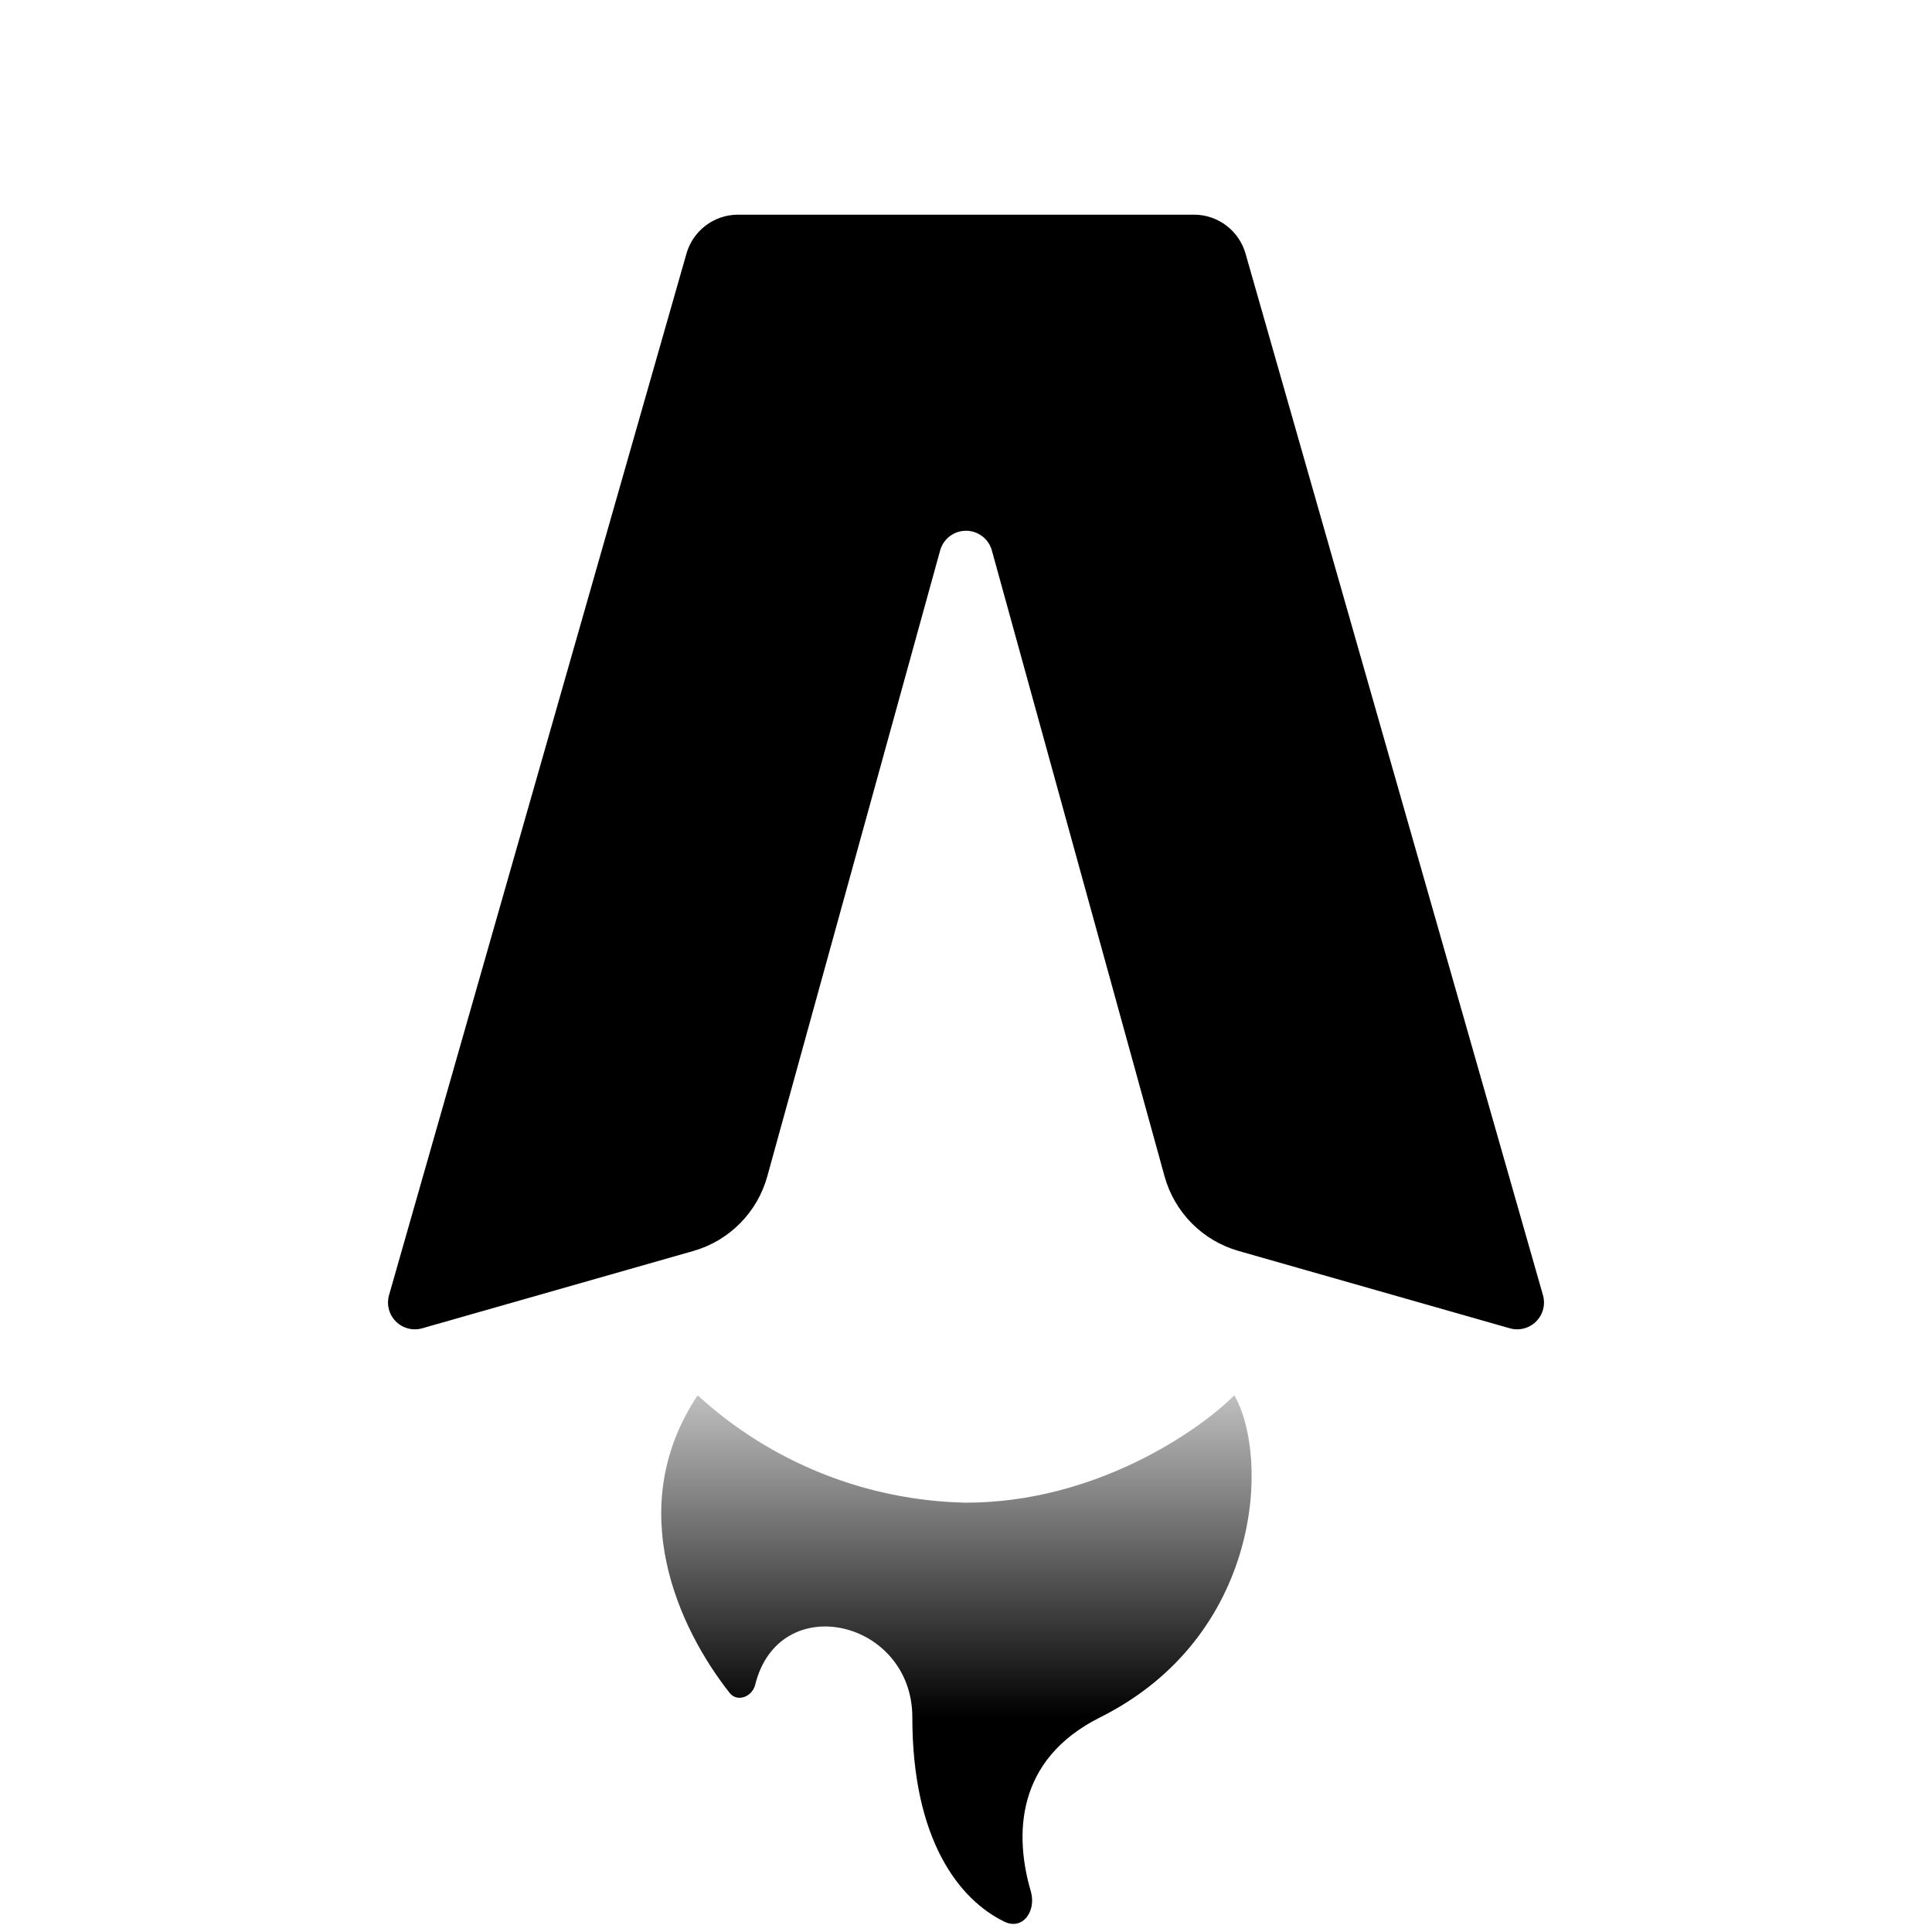
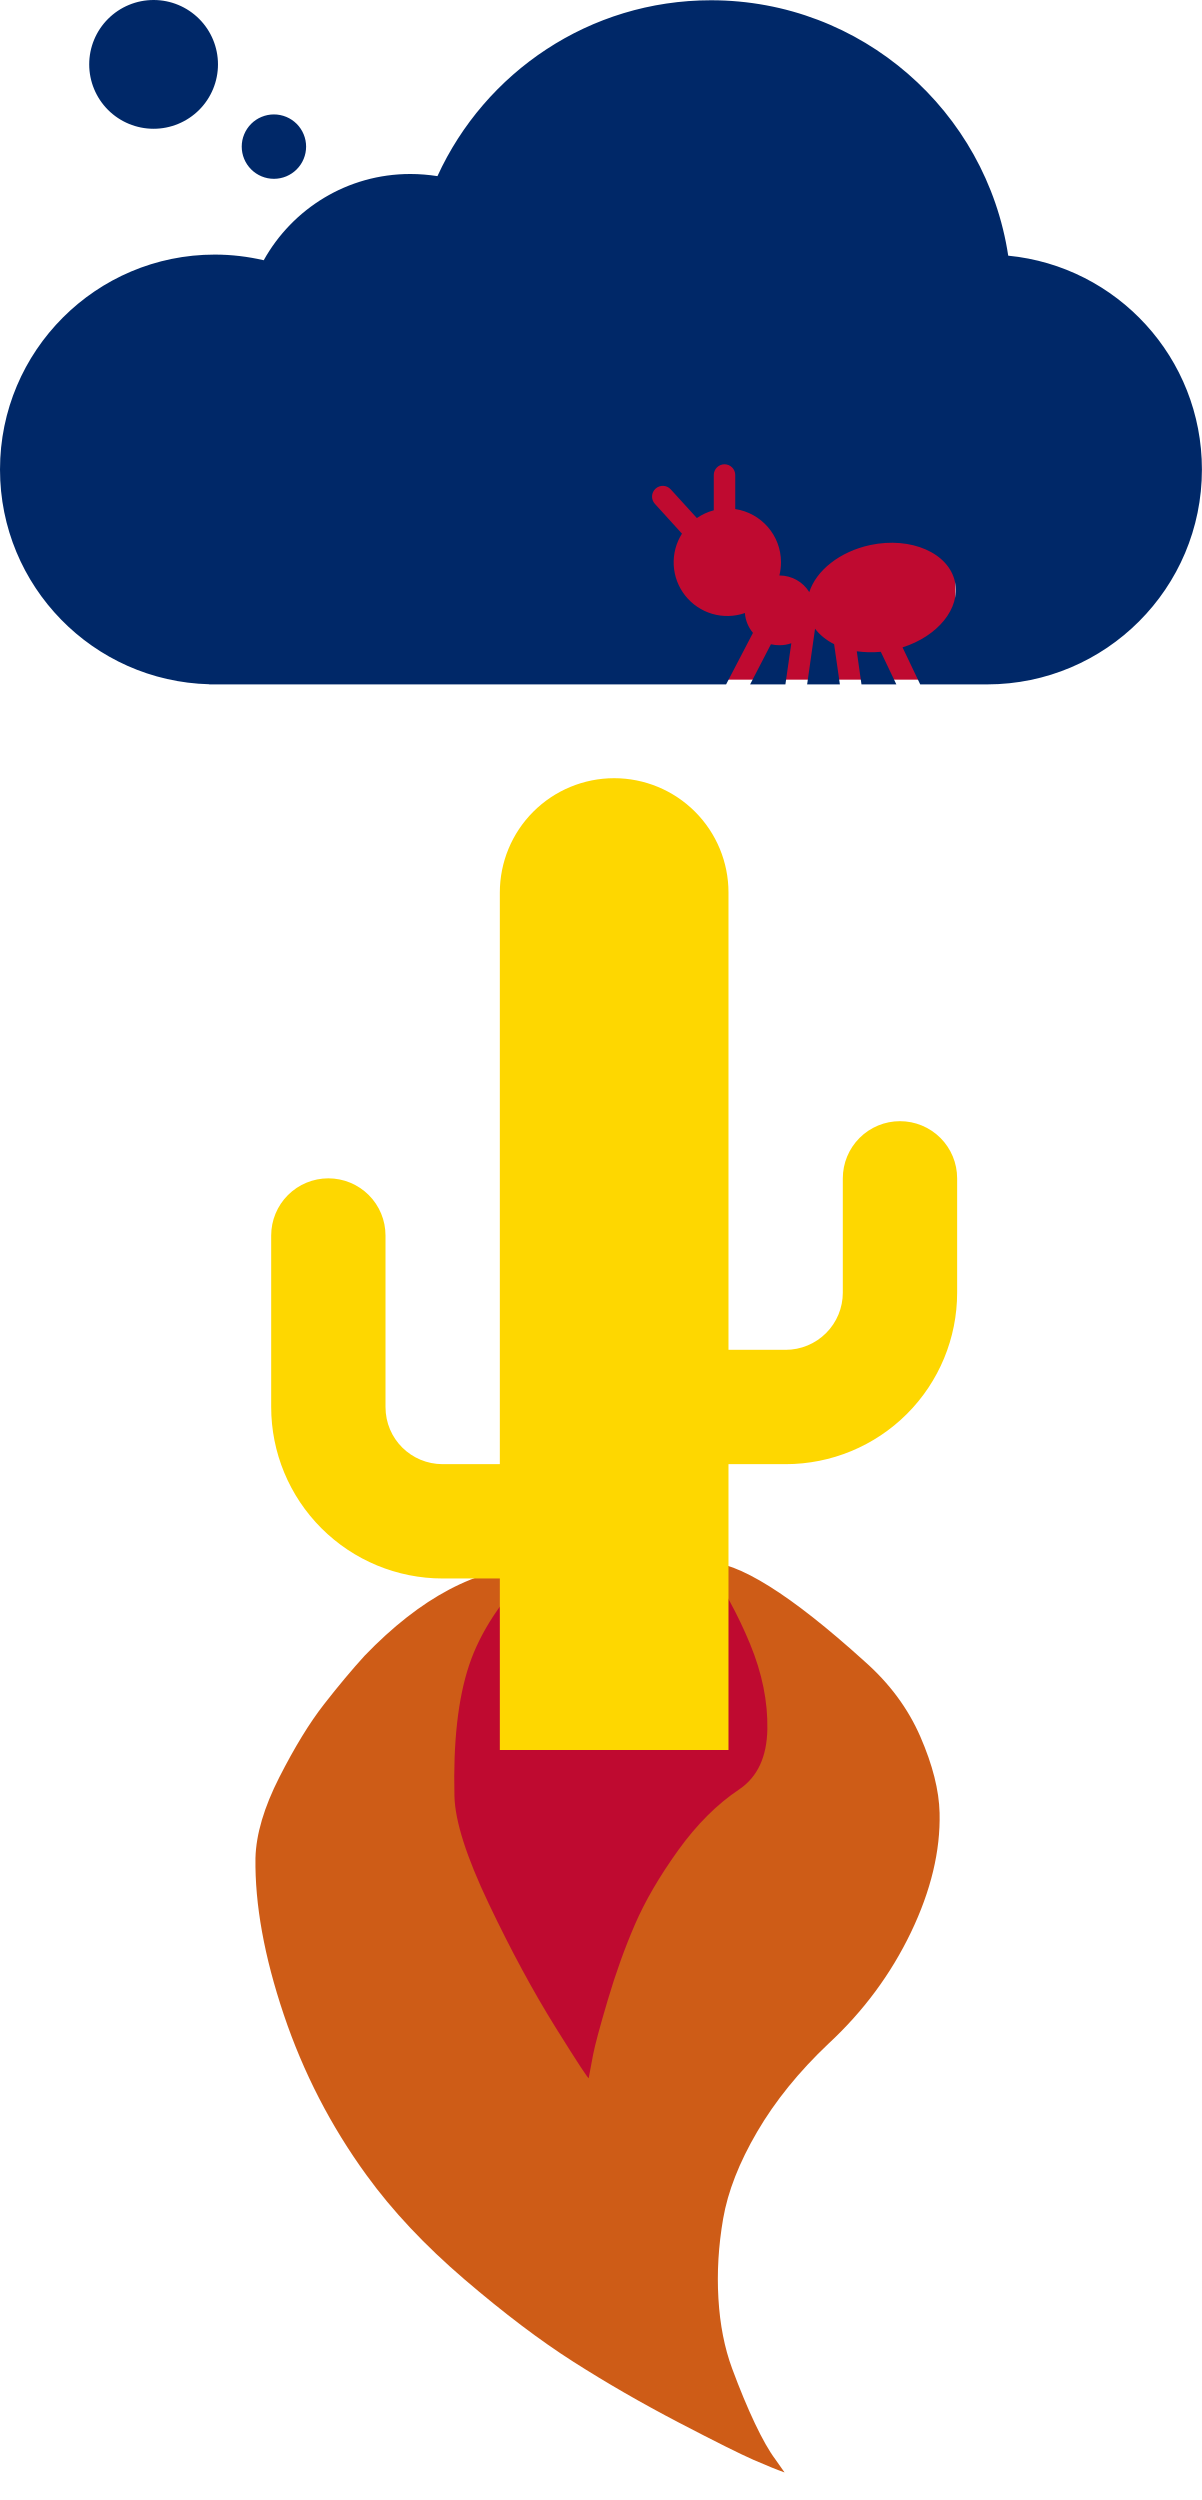
- <svg xmlns="http://www.w3.org/2000/svg" fill="none" viewBox="0 0 36 36">
-   <path fill="#000" d="M22.25 4h-8.5a1 1 0 0 0-.96.73l-5.54 19.4a.5.5 0 0 0 .62.62l5.05-1.44a2 2 0 0 0 1.38-1.4l3.22-11.66a.5.5 0 0 1 .96 0l3.22 11.67a2 2 0 0 0 1.38 1.39l5.05 1.44a.5.5 0 0 0 .62-.62l-5.54-19.4a1 1 0 0 0-.96-.73Z" />
-   <path fill="url(#gradient)" d="M18 28a7.63 7.63 0 0 1-5-2c-1.4 2.1-.35 4.35.6 5.55.14.17.41.07.47-.15.44-1.8 2.93-1.22 2.93.6 0 2.28.87 3.4 1.72 3.81.34.16.59-.2.49-.56-.31-1.05-.29-2.46 1.29-3.25 3-1.5 3.17-4.83 2.5-6-.67.67-2.6 2-5 2Z" />
+ <svg xmlns="http://www.w3.org/2000/svg" width="50" height="104" viewBox="0 0 50 104" fill="none">
+   <g clip-path="url(#clip0_311_18)">
+     <rect x="18.646" y="66.268" width="13.489" height="20.233" fill="#BF0A30" />
+     <path d="M15.167 68.88C17.505 66.451 19.859 65.208 22.23 65.15C20.88 66.517 19.974 67.892 19.514 69.275C19.053 70.658 18.85 72.473 18.905 74.72C18.93 75.758 19.405 77.247 20.33 79.189C21.254 81.132 22.18 82.845 23.105 84.33C24.031 85.815 24.493 86.52 24.491 86.446C24.535 86.198 24.595 85.875 24.672 85.478C24.748 85.081 24.952 84.322 25.283 83.202C25.614 82.082 25.991 81.035 26.412 80.061C26.833 79.087 27.432 78.059 28.208 76.977C28.985 75.896 29.836 75.047 30.76 74.432C31.513 73.919 31.901 73.088 31.922 71.938C31.944 70.789 31.705 69.608 31.206 68.397C30.707 67.186 30.086 66.046 29.343 64.977C30.677 64.944 32.885 66.324 35.968 69.115C37.004 70.029 37.776 71.073 38.287 72.246C38.797 73.42 39.064 74.476 39.087 75.415C39.125 76.996 38.727 78.655 37.892 80.393C37.057 82.13 35.915 83.672 34.465 85.017C33.233 86.184 32.243 87.406 31.496 88.685C30.749 89.963 30.278 91.167 30.083 92.296C29.888 93.426 29.822 94.533 29.886 95.619C29.949 96.705 30.14 97.676 30.457 98.533C30.775 99.391 31.09 100.149 31.402 100.809C31.715 101.468 31.999 101.968 32.254 102.308L32.638 102.854C32.314 102.739 31.884 102.564 31.347 102.33C30.81 102.096 29.771 101.577 28.232 100.775C26.693 99.972 25.233 99.13 23.852 98.249C22.471 97.369 20.961 96.225 19.32 94.82C17.68 93.414 16.323 91.971 15.249 90.489C13.766 88.45 12.618 86.223 11.805 83.808C10.993 81.394 10.6 79.223 10.627 77.294C10.653 76.305 10.984 75.185 11.62 73.934C12.257 72.683 12.875 71.673 13.474 70.905C14.073 70.136 14.637 69.462 15.167 68.88Z" fill="#CE5C17" />
+   </g>
+   <path d="M30.305 60.909V72.799H20.793V65.665H18.415C16.523 65.665 14.709 64.913 13.371 63.575C12.033 62.237 11.281 60.423 11.281 58.531V51.397C11.281 50.766 11.532 50.161 11.978 49.715C12.424 49.269 13.029 49.019 13.659 49.019C14.29 49.019 14.895 49.269 15.341 49.715C15.787 50.161 16.037 50.766 16.037 51.397V58.531C16.037 59.862 17.108 60.909 18.415 60.909H20.793V37.129C20.793 35.867 21.294 34.658 22.186 33.766C23.078 32.874 24.288 32.373 25.549 32.373C26.811 32.373 28.02 32.874 28.912 33.766C29.804 34.658 30.305 35.867 30.305 37.129V56.153H32.683C33.314 56.153 33.919 55.902 34.365 55.456C34.811 55.01 35.061 54.405 35.061 53.775V49.019C35.061 48.388 35.312 47.783 35.758 47.337C36.204 46.891 36.809 46.641 37.439 46.641C38.07 46.641 38.675 46.891 39.121 47.337C39.567 47.783 39.817 48.388 39.817 49.019V53.775C39.817 55.667 39.066 57.481 37.728 58.819C36.39 60.157 34.575 60.909 32.683 60.909H30.305Z" fill="#FED700" />
+   <rect x="26.487" y="18.639" width="13.26" height="9.635" fill="#BF0A30" />
+   <path d="M32.428 26.841C32.6 26.841 32.768 26.814 32.919 26.758L32.673 28.471H31.205L32.07 26.802C32.188 26.83 32.305 26.841 32.428 26.841ZM8.934 10.591C9.637 10.591 10.318 10.675 10.971 10.826C12.165 8.683 14.447 7.238 17.07 7.238C17.455 7.238 17.829 7.271 18.198 7.327C20.173 3.008 24.526 0.011 29.576 0.011C35.843 0.011 41.032 4.621 41.942 10.636C46.468 11.077 50 14.888 50 19.531C50 24.464 46.005 28.465 41.071 28.471H38.281L37.545 26.931C39.007 26.468 39.961 25.312 39.727 24.208C39.47 23.002 37.896 22.316 36.205 22.673C34.928 22.946 33.951 23.739 33.666 24.632C33.536 24.421 33.355 24.247 33.139 24.126C32.923 24.005 32.68 23.941 32.433 23.94H32.422C32.467 23.761 32.489 23.577 32.489 23.387C32.489 22.266 31.663 21.339 30.586 21.177V19.76C30.586 19.515 30.385 19.314 30.14 19.314C29.894 19.314 29.693 19.515 29.693 19.76V21.228C29.436 21.295 29.202 21.406 28.99 21.551L27.902 20.357C27.734 20.173 27.455 20.162 27.271 20.329C27.087 20.497 27.076 20.776 27.243 20.96L28.359 22.188L28.37 22.199C28.123 22.59 28.003 23.048 28.027 23.511C28.051 23.973 28.219 24.417 28.506 24.779C28.794 25.142 29.187 25.407 29.632 25.537C30.076 25.666 30.55 25.654 30.988 25.502C31.01 25.815 31.133 26.099 31.323 26.328L30.206 28.471H8.705V28.465C3.878 28.343 -1.6293e-06 24.392 -1.6293e-06 19.531C-1.6293e-06 14.593 4.001 10.591 8.934 10.591ZM34.699 26.797L34.939 28.471H33.577L33.906 26.155C34.102 26.412 34.369 26.63 34.699 26.797ZM9.068 2.679C9.068 3.389 8.786 4.07 8.284 4.573C7.781 5.075 7.1 5.357 6.39 5.357C5.679 5.357 4.998 5.075 4.495 4.573C3.993 4.07 3.711 3.389 3.711 2.679C3.711 1.968 3.993 1.287 4.495 0.785C4.998 0.282 5.679 0 6.39 0C7.1 0 7.781 0.282 8.284 0.785C8.786 1.287 9.068 1.968 9.068 2.679ZM12.734 6.099C12.734 6.275 12.7 6.449 12.632 6.612C12.565 6.774 12.466 6.922 12.342 7.046C12.218 7.171 12.07 7.269 11.908 7.337C11.745 7.404 11.571 7.439 11.395 7.439C11.219 7.439 11.045 7.404 10.883 7.337C10.72 7.269 10.572 7.171 10.448 7.046C10.324 6.922 10.225 6.774 10.158 6.612C10.09 6.449 10.056 6.275 10.056 6.099C10.056 5.923 10.09 5.749 10.158 5.587C10.225 5.424 10.324 5.277 10.448 5.152C10.572 5.028 10.72 4.929 10.883 4.862C11.045 4.795 11.219 4.76 11.395 4.76C11.571 4.76 11.745 4.795 11.908 4.862C12.07 4.929 12.218 5.028 12.342 5.152C12.466 5.277 12.565 5.424 12.632 5.587C12.7 5.749 12.734 5.923 12.734 6.099ZM36.641 27.115L37.288 28.471H35.837L35.642 27.093C35.96 27.137 36.295 27.148 36.641 27.115Z" fill="#002868" />
  <defs>
-     <linearGradient id="gradient" x1="16" x2="16" y1="32" y2="24" gradientUnits="userSpaceOnUse">
-       <stop stop-color="#000" />
-       <stop offset="1" stop-color="#000" stop-opacity="0" />
-     </linearGradient>
+     <clipPath id="clip0_311_18">
+       <rect width="28.536" height="37.947" fill="#6A6C6E" transform="translate(39.752 102.681) rotate(178.605)" />
+     </clipPath>
  </defs>
-   <style>
-     @media (prefers-color-scheme:dark){:root{filter:invert(100%)}}
-   </style>
</svg>
